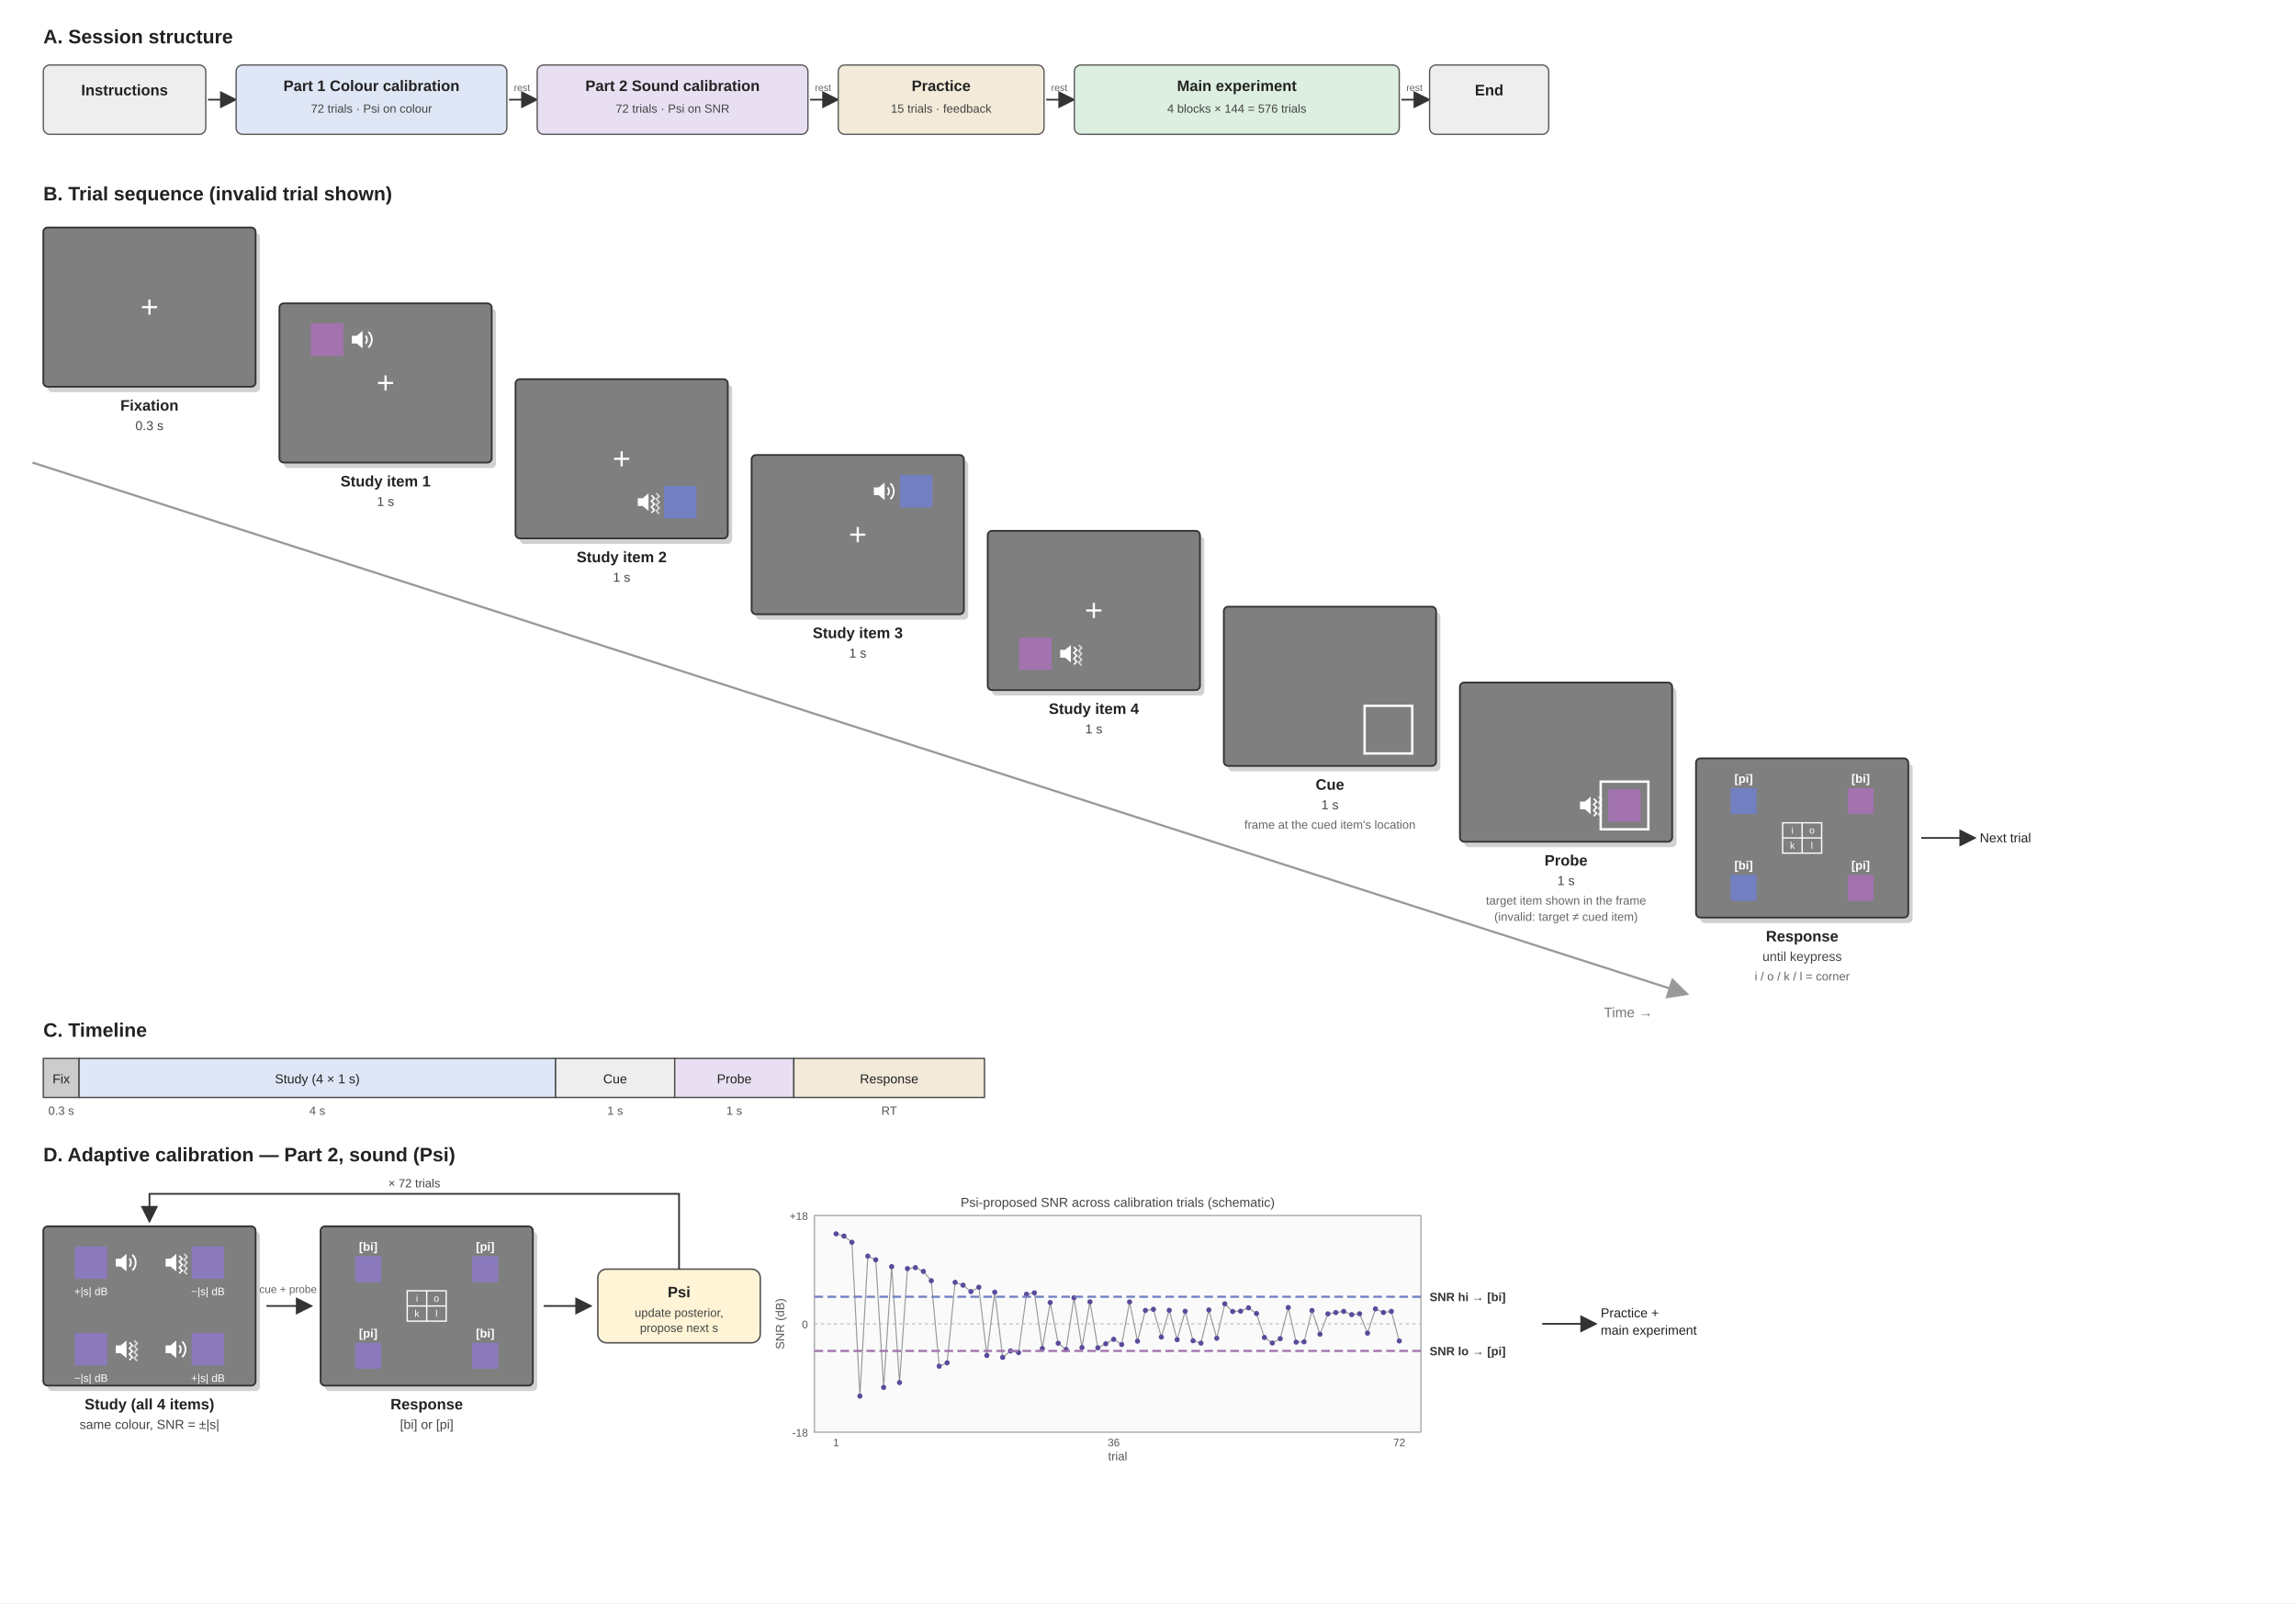
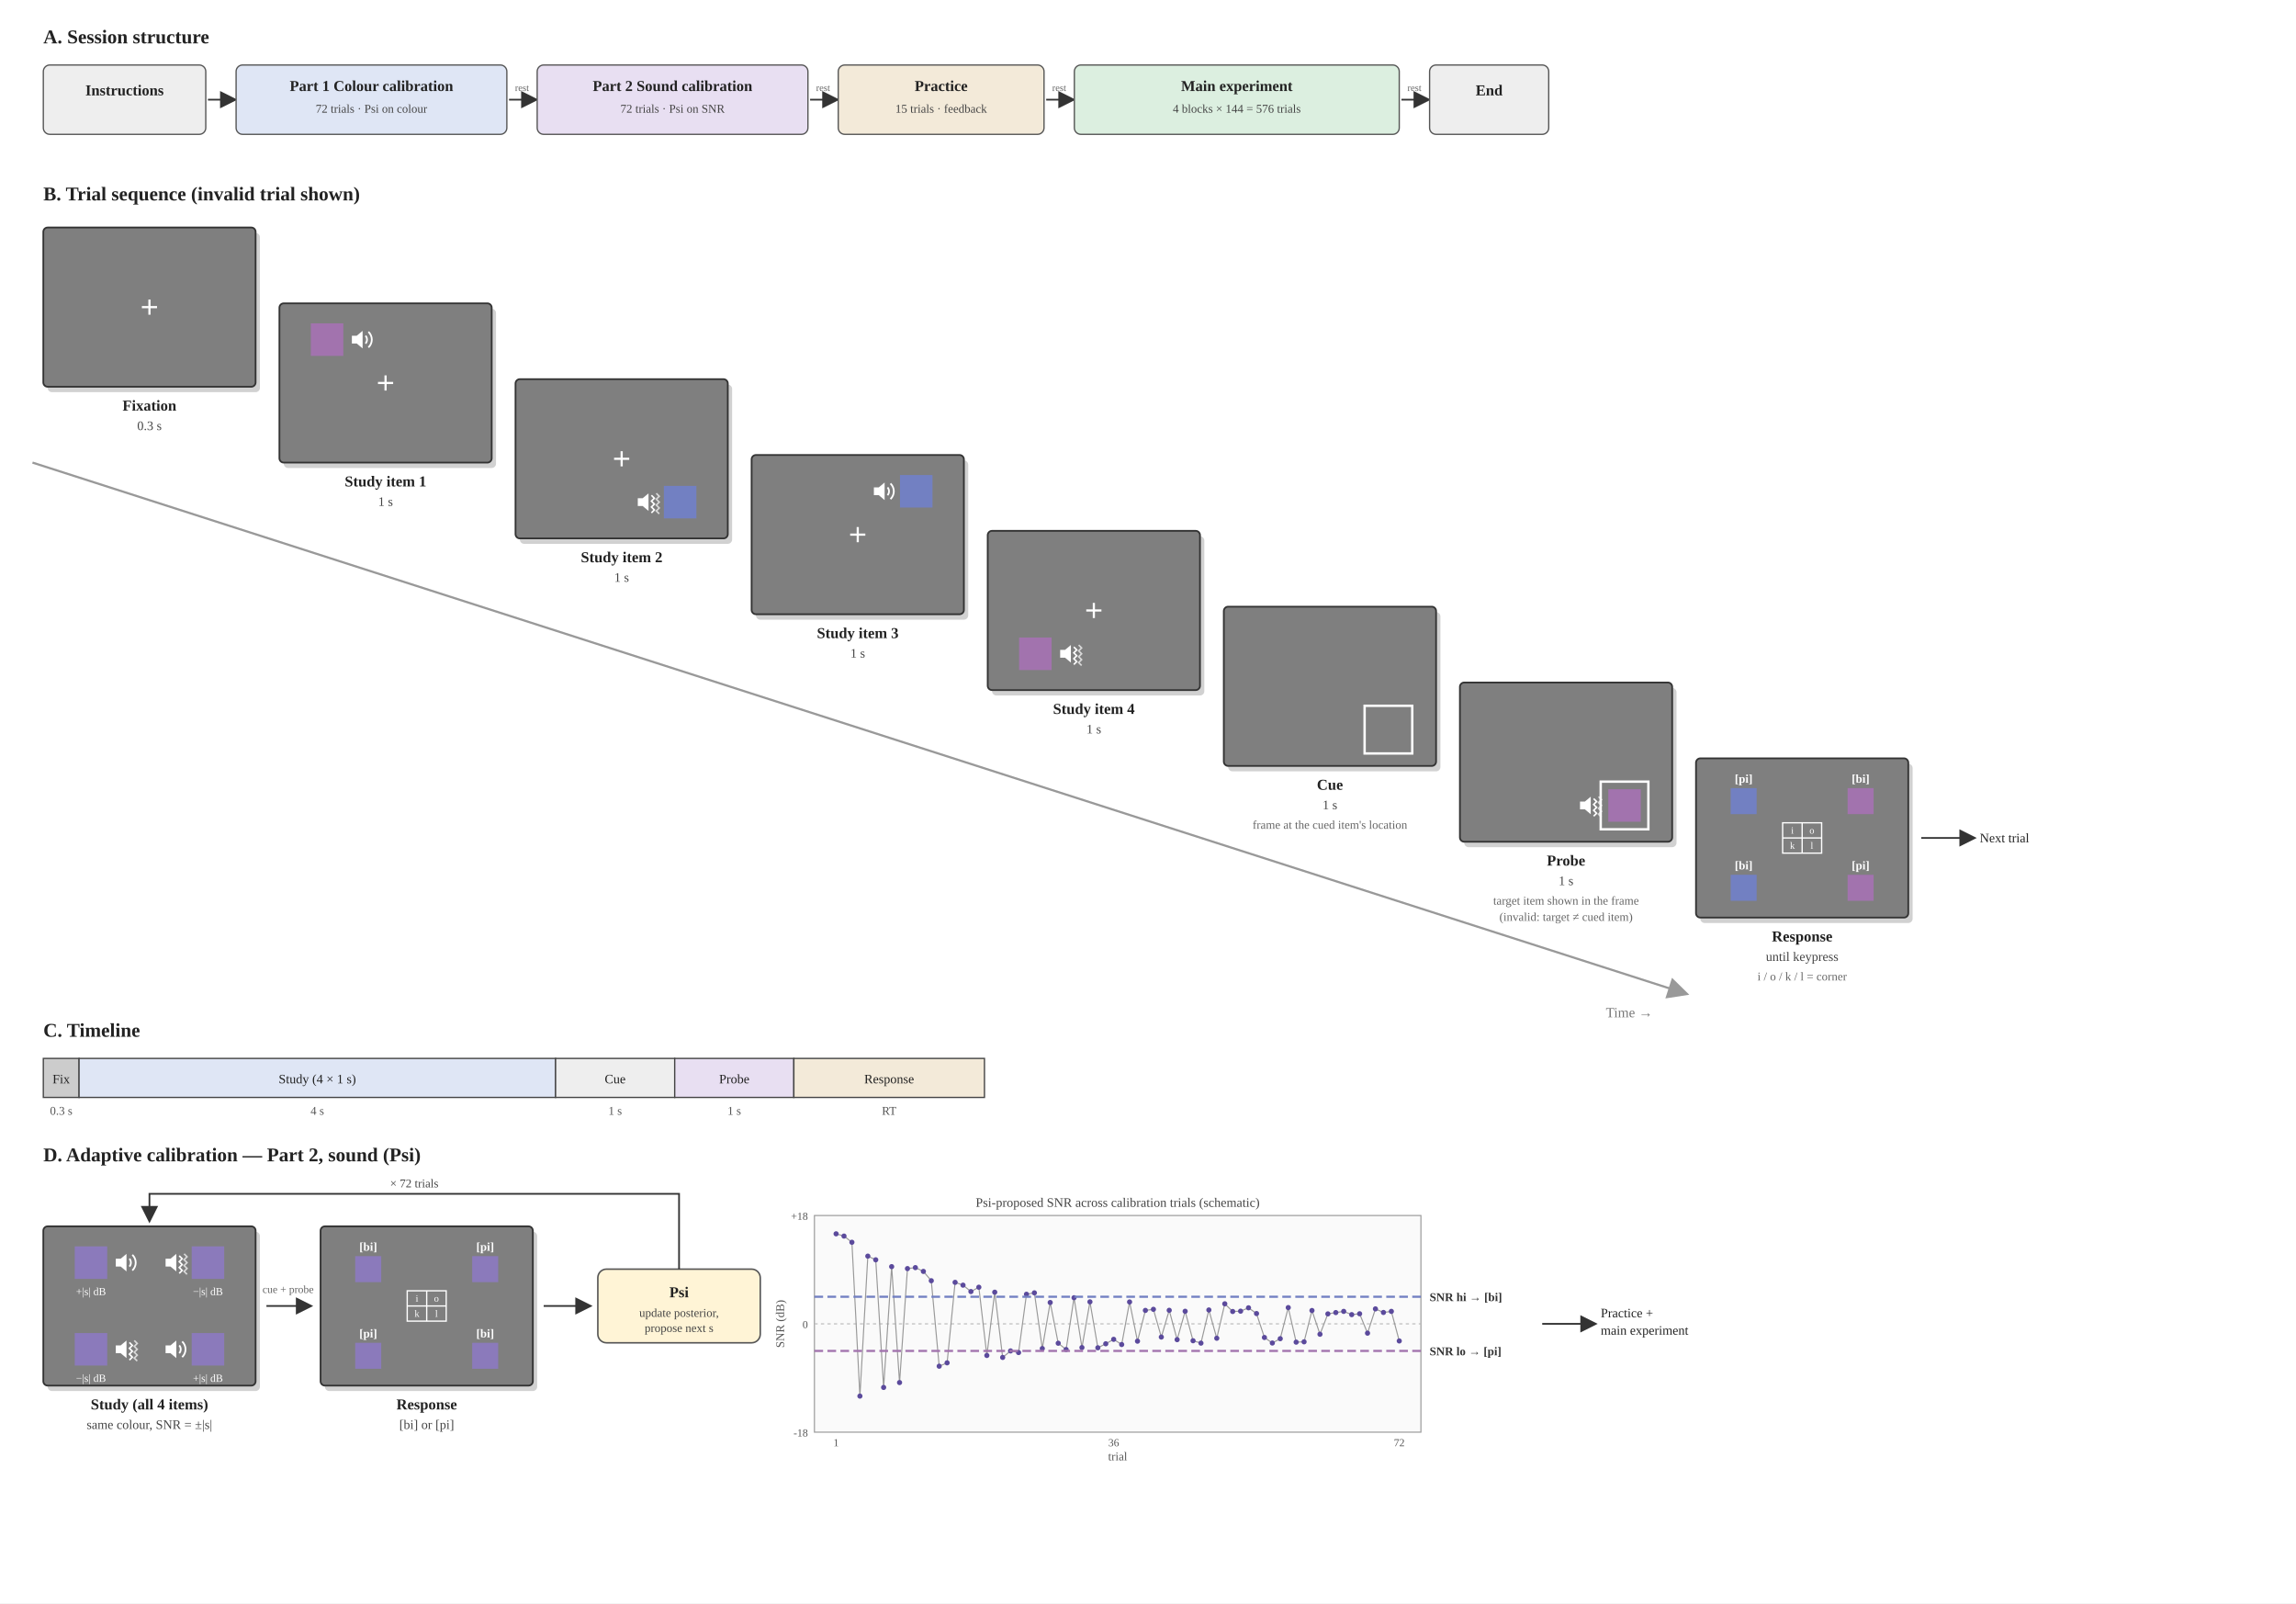
<svg xmlns="http://www.w3.org/2000/svg" width="2120" height="1480" viewBox="0 0 2120 1480">
  <rect width="2120" height="1480" fill="white" />
  <defs>
    <marker id="arr" markerWidth="10" markerHeight="10" refX="8" refY="5" orient="auto">
      <path d="M0,0 L10,5 L0,10 z" fill="#333" />
    </marker>
    <marker id="arrg" markerWidth="10" markerHeight="10" refX="8" refY="5" orient="auto">
      <path d="M0,0 L10,5 L0,10 z" fill="#999" />
    </marker>
  </defs>
-   <text x="40" y="40" font-size="18" text-anchor="start" font-weight="bold" fill="#222" font-family="Arial, Helvetica, sans-serif">A.  Session structure</text>
+   <text x="40" y="40" font-size="18" text-anchor="start" font-weight="bold" fill="#222" font-family="Times New Roman, Liberation Serif, Times, serif">A.  Session structure</text>
  <rect x="40" y="60" width="150" height="64" rx="6" fill="#eeeeee" stroke="#555" stroke-width="1.2" />
-   <text x="115.0" y="88" font-size="14" text-anchor="middle" font-weight="bold" fill="#222" font-family="Arial, Helvetica, sans-serif">Instructions</text>
+   <text x="115.0" y="88" font-size="14" text-anchor="middle" font-weight="bold" fill="#222" font-family="Times New Roman, Liberation Serif, Times, serif">Instructions</text>
  <line x1="192" y1="92.0" x2="216" y2="92.0" stroke="#333" stroke-width="1.6" marker-end="url(#arr)" />
  <rect x="218" y="60" width="250" height="64" rx="6" fill="#dfe6f5" stroke="#555" stroke-width="1.2" />
-   <text x="343.0" y="84" font-size="14" text-anchor="middle" font-weight="bold" fill="#222" font-family="Arial, Helvetica, sans-serif">Part 1  Colour calibration</text>
-   <text x="343.0" y="104" font-size="11" text-anchor="middle" font-weight="normal" fill="#444" font-family="Arial, Helvetica, sans-serif">72 trials · Psi on colour</text>
+   <text x="343.0" y="84" font-size="14" text-anchor="middle" font-weight="bold" fill="#222" font-family="Times New Roman, Liberation Serif, Times, serif">Part 1  Colour calibration</text>
+   <text x="343.0" y="104" font-size="11" text-anchor="middle" font-weight="normal" fill="#444" font-family="Times New Roman, Liberation Serif, Times, serif">72 trials · Psi on colour</text>
  <line x1="470" y1="92.0" x2="494" y2="92.0" stroke="#333" stroke-width="1.6" marker-end="url(#arr)" />
-   <text x="482" y="84.0" font-size="9" text-anchor="middle" font-weight="normal" fill="#666" font-family="Arial, Helvetica, sans-serif">rest</text>
+   <text x="482" y="84.0" font-size="9" text-anchor="middle" font-weight="normal" fill="#666" font-family="Times New Roman, Liberation Serif, Times, serif">rest</text>
  <rect x="496" y="60" width="250" height="64" rx="6" fill="#e8dff2" stroke="#555" stroke-width="1.2" />
-   <text x="621.0" y="84" font-size="14" text-anchor="middle" font-weight="bold" fill="#222" font-family="Arial, Helvetica, sans-serif">Part 2  Sound calibration</text>
-   <text x="621.0" y="104" font-size="11" text-anchor="middle" font-weight="normal" fill="#444" font-family="Arial, Helvetica, sans-serif">72 trials · Psi on SNR</text>
+   <text x="621.0" y="84" font-size="14" text-anchor="middle" font-weight="bold" fill="#222" font-family="Times New Roman, Liberation Serif, Times, serif">Part 2  Sound calibration</text>
+   <text x="621.0" y="104" font-size="11" text-anchor="middle" font-weight="normal" fill="#444" font-family="Times New Roman, Liberation Serif, Times, serif">72 trials · Psi on SNR</text>
  <line x1="748" y1="92.0" x2="772" y2="92.0" stroke="#333" stroke-width="1.6" marker-end="url(#arr)" />
-   <text x="760" y="84.0" font-size="9" text-anchor="middle" font-weight="normal" fill="#666" font-family="Arial, Helvetica, sans-serif">rest</text>
+   <text x="760" y="84.0" font-size="9" text-anchor="middle" font-weight="normal" fill="#666" font-family="Times New Roman, Liberation Serif, Times, serif">rest</text>
  <rect x="774" y="60" width="190" height="64" rx="6" fill="#f3ead9" stroke="#555" stroke-width="1.2" />
-   <text x="869.0" y="84" font-size="14" text-anchor="middle" font-weight="bold" fill="#222" font-family="Arial, Helvetica, sans-serif">Practice</text>
-   <text x="869.0" y="104" font-size="11" text-anchor="middle" font-weight="normal" fill="#444" font-family="Arial, Helvetica, sans-serif">15 trials · feedback</text>
+   <text x="869.0" y="84" font-size="14" text-anchor="middle" font-weight="bold" fill="#222" font-family="Times New Roman, Liberation Serif, Times, serif">Practice</text>
+   <text x="869.0" y="104" font-size="11" text-anchor="middle" font-weight="normal" fill="#444" font-family="Times New Roman, Liberation Serif, Times, serif">15 trials · feedback</text>
  <line x1="966" y1="92.0" x2="990" y2="92.0" stroke="#333" stroke-width="1.6" marker-end="url(#arr)" />
-   <text x="978" y="84.0" font-size="9" text-anchor="middle" font-weight="normal" fill="#666" font-family="Arial, Helvetica, sans-serif">rest</text>
+   <text x="978" y="84.0" font-size="9" text-anchor="middle" font-weight="normal" fill="#666" font-family="Times New Roman, Liberation Serif, Times, serif">rest</text>
  <rect x="992" y="60" width="300" height="64" rx="6" fill="#dcefe0" stroke="#555" stroke-width="1.2" />
-   <text x="1142.0" y="84" font-size="14" text-anchor="middle" font-weight="bold" fill="#222" font-family="Arial, Helvetica, sans-serif">Main experiment</text>
-   <text x="1142.0" y="104" font-size="11" text-anchor="middle" font-weight="normal" fill="#444" font-family="Arial, Helvetica, sans-serif">4 blocks × 144 = 576 trials</text>
+   <text x="1142.0" y="84" font-size="14" text-anchor="middle" font-weight="bold" fill="#222" font-family="Times New Roman, Liberation Serif, Times, serif">Main experiment</text>
+   <text x="1142.0" y="104" font-size="11" text-anchor="middle" font-weight="normal" fill="#444" font-family="Times New Roman, Liberation Serif, Times, serif">4 blocks × 144 = 576 trials</text>
  <line x1="1294" y1="92.0" x2="1318" y2="92.0" stroke="#333" stroke-width="1.6" marker-end="url(#arr)" />
-   <text x="1306" y="84.0" font-size="9" text-anchor="middle" font-weight="normal" fill="#666" font-family="Arial, Helvetica, sans-serif">rest</text>
+   <text x="1306" y="84.0" font-size="9" text-anchor="middle" font-weight="normal" fill="#666" font-family="Times New Roman, Liberation Serif, Times, serif">rest</text>
  <rect x="1320" y="60" width="110" height="64" rx="6" fill="#eeeeee" stroke="#555" stroke-width="1.2" />
-   <text x="1375.0" y="88" font-size="14" text-anchor="middle" font-weight="bold" fill="#222" font-family="Arial, Helvetica, sans-serif">End</text>
-   <text x="40" y="185" font-size="18" text-anchor="start" font-weight="bold" fill="#222" font-family="Arial, Helvetica, sans-serif">B.  Trial sequence (invalid trial shown)</text>
+   <text x="1375.0" y="88" font-size="14" text-anchor="middle" font-weight="bold" fill="#222" font-family="Times New Roman, Liberation Serif, Times, serif">End</text>
+   <text x="40" y="185" font-size="18" text-anchor="start" font-weight="bold" fill="#222" font-family="Times New Roman, Liberation Serif, Times, serif">B.  Trial sequence (invalid trial shown)</text>
  <rect x="44" y="215" width="196" height="147" rx="4" fill="#000" opacity="0.18" />
  <rect x="40" y="210" width="196" height="147" rx="4" fill="#7f7f7f" stroke="#333" stroke-width="1.6" />
  <path d="M131.0,283.5 h14 M138.0,276.5 v14" stroke="white" stroke-width="2" />
-   <text x="138.0" y="379" font-size="14" text-anchor="middle" font-weight="bold" fill="#222" font-family="Arial, Helvetica, sans-serif">Fixation</text>
-   <text x="138.0" y="397" font-size="12" text-anchor="middle" font-weight="normal" fill="#444" font-family="Arial, Helvetica, sans-serif">0.3 s</text>
+   <text x="138.0" y="379" font-size="14" text-anchor="middle" font-weight="bold" fill="#222" font-family="Times New Roman, Liberation Serif, Times, serif">Fixation</text>
+   <text x="138.0" y="397" font-size="12" text-anchor="middle" font-weight="normal" fill="#444" font-family="Times New Roman, Liberation Serif, Times, serif">0.3 s</text>
  <rect x="262" y="285" width="196" height="147" rx="4" fill="#000" opacity="0.18" />
  <rect x="258" y="280" width="196" height="147" rx="4" fill="#7f7f7f" stroke="#333" stroke-width="1.6" />
  <path d="M349.0,353.5 h14 M356.0,346.5 v14" stroke="white" stroke-width="2" />
  <rect x="287.0" y="298.5" width="30" height="30" fill="#A273AE" />
  <g transform="translate(333.0,313.5) scale(0.9)">
    <path d="M-9,-4 h5 l6,-5 v18 l-6,-5 h-5 z" fill="white" />
    <path d="M5,-4 a6,6 0 0 1 0,8" stroke="white" stroke-width="1.8" fill="none" />
    <path d="M8,-8 a11,11 0 0 1 0,16" stroke="white" stroke-width="1.8" fill="none" />
  </g>
-   <text x="356.0" y="449" font-size="14" text-anchor="middle" font-weight="bold" fill="#222" font-family="Arial, Helvetica, sans-serif">Study item 1</text>
-   <text x="356.0" y="467" font-size="12" text-anchor="middle" font-weight="normal" fill="#444" font-family="Arial, Helvetica, sans-serif">1 s</text>
+   <text x="356.0" y="449" font-size="14" text-anchor="middle" font-weight="bold" fill="#222" font-family="Times New Roman, Liberation Serif, Times, serif">Study item 1</text>
+   <text x="356.0" y="467" font-size="12" text-anchor="middle" font-weight="normal" fill="#444" font-family="Times New Roman, Liberation Serif, Times, serif">1 s</text>
  <rect x="480" y="355" width="196" height="147" rx="4" fill="#000" opacity="0.18" />
  <rect x="476" y="350" width="196" height="147" rx="4" fill="#7f7f7f" stroke="#333" stroke-width="1.6" />
  <path d="M567.0,423.5 h14 M574.0,416.5 v14" stroke="white" stroke-width="2" />
  <rect x="613.0" y="448.5" width="30" height="30" fill="#7280C2" />
  <g transform="translate(597.0,463.5) scale(0.9)">
    <path d="M-9,-4 h5 l6,-5 v18 l-6,-5 h-5 z" fill="white" />
    <path d="M5,-7 l3,3 l-3,3 l3,3 l-3,3 l3,3 l-3,3" stroke="white" stroke-width="1.6" fill="none" />
    <path d="M10,-9 l3,3 l-3,3 l3,3 l-3,3 l3,3 l-3,3 l3,3" stroke="white" stroke-width="1.6" fill="none" opacity="0.7" />
  </g>
-   <text x="574.0" y="519" font-size="14" text-anchor="middle" font-weight="bold" fill="#222" font-family="Arial, Helvetica, sans-serif">Study item 2</text>
-   <text x="574.0" y="537" font-size="12" text-anchor="middle" font-weight="normal" fill="#444" font-family="Arial, Helvetica, sans-serif">1 s</text>
+   <text x="574.0" y="519" font-size="14" text-anchor="middle" font-weight="bold" fill="#222" font-family="Times New Roman, Liberation Serif, Times, serif">Study item 2</text>
+   <text x="574.0" y="537" font-size="12" text-anchor="middle" font-weight="normal" fill="#444" font-family="Times New Roman, Liberation Serif, Times, serif">1 s</text>
  <rect x="698" y="425" width="196" height="147" rx="4" fill="#000" opacity="0.18" />
  <rect x="694" y="420" width="196" height="147" rx="4" fill="#7f7f7f" stroke="#333" stroke-width="1.6" />
  <path d="M785.0,493.5 h14 M792.0,486.5 v14" stroke="white" stroke-width="2" />
  <rect x="831.0" y="438.5" width="30" height="30" fill="#7280C2" />
  <g transform="translate(815.0,453.5) scale(0.9)">
    <path d="M-9,-4 h5 l6,-5 v18 l-6,-5 h-5 z" fill="white" />
    <path d="M5,-4 a6,6 0 0 1 0,8" stroke="white" stroke-width="1.8" fill="none" />
    <path d="M8,-8 a11,11 0 0 1 0,16" stroke="white" stroke-width="1.8" fill="none" />
  </g>
-   <text x="792.0" y="589" font-size="14" text-anchor="middle" font-weight="bold" fill="#222" font-family="Arial, Helvetica, sans-serif">Study item 3</text>
-   <text x="792.0" y="607" font-size="12" text-anchor="middle" font-weight="normal" fill="#444" font-family="Arial, Helvetica, sans-serif">1 s</text>
+   <text x="792.0" y="589" font-size="14" text-anchor="middle" font-weight="bold" fill="#222" font-family="Times New Roman, Liberation Serif, Times, serif">Study item 3</text>
+   <text x="792.0" y="607" font-size="12" text-anchor="middle" font-weight="normal" fill="#444" font-family="Times New Roman, Liberation Serif, Times, serif">1 s</text>
  <rect x="916" y="495" width="196" height="147" rx="4" fill="#000" opacity="0.18" />
  <rect x="912" y="490" width="196" height="147" rx="4" fill="#7f7f7f" stroke="#333" stroke-width="1.6" />
  <path d="M1003.0,563.5 h14 M1010.0,556.5 v14" stroke="white" stroke-width="2" />
  <rect x="941.0" y="588.5" width="30" height="30" fill="#A273AE" />
  <g transform="translate(987.0,603.5) scale(0.9)">
    <path d="M-9,-4 h5 l6,-5 v18 l-6,-5 h-5 z" fill="white" />
    <path d="M5,-7 l3,3 l-3,3 l3,3 l-3,3 l3,3 l-3,3" stroke="white" stroke-width="1.6" fill="none" />
    <path d="M10,-9 l3,3 l-3,3 l3,3 l-3,3 l3,3 l-3,3 l3,3" stroke="white" stroke-width="1.6" fill="none" opacity="0.7" />
  </g>
-   <text x="1010.0" y="659" font-size="14" text-anchor="middle" font-weight="bold" fill="#222" font-family="Arial, Helvetica, sans-serif">Study item 4</text>
-   <text x="1010.0" y="677" font-size="12" text-anchor="middle" font-weight="normal" fill="#444" font-family="Arial, Helvetica, sans-serif">1 s</text>
+   <text x="1010.0" y="659" font-size="14" text-anchor="middle" font-weight="bold" fill="#222" font-family="Times New Roman, Liberation Serif, Times, serif">Study item 4</text>
+   <text x="1010.0" y="677" font-size="12" text-anchor="middle" font-weight="normal" fill="#444" font-family="Times New Roman, Liberation Serif, Times, serif">1 s</text>
  <rect x="1134" y="565" width="196" height="147" rx="4" fill="#000" opacity="0.18" />
  <rect x="1130" y="560" width="196" height="147" rx="4" fill="#7f7f7f" stroke="#333" stroke-width="1.6" />
  <rect x="1260.0" y="651.5" width="44" height="44" fill="none" stroke="white" stroke-width="2.2" />
-   <text x="1228.0" y="729" font-size="14" text-anchor="middle" font-weight="bold" fill="#222" font-family="Arial, Helvetica, sans-serif">Cue</text>
-   <text x="1228.0" y="747" font-size="12" text-anchor="middle" font-weight="normal" fill="#444" font-family="Arial, Helvetica, sans-serif">1 s</text>
-   <text x="1228.0" y="765" font-size="11" text-anchor="middle" font-weight="normal" fill="#666" font-family="Arial, Helvetica, sans-serif">frame at the cued item's location</text>
+   <text x="1228.0" y="729" font-size="14" text-anchor="middle" font-weight="bold" fill="#222" font-family="Times New Roman, Liberation Serif, Times, serif">Cue</text>
+   <text x="1228.0" y="747" font-size="12" text-anchor="middle" font-weight="normal" fill="#444" font-family="Times New Roman, Liberation Serif, Times, serif">1 s</text>
+   <text x="1228.0" y="765" font-size="11" text-anchor="middle" font-weight="normal" fill="#666" font-family="Times New Roman, Liberation Serif, Times, serif">frame at the cued item's location</text>
  <rect x="1352" y="635" width="196" height="147" rx="4" fill="#000" opacity="0.18" />
  <rect x="1348" y="630" width="196" height="147" rx="4" fill="#7f7f7f" stroke="#333" stroke-width="1.6" />
  <rect x="1478.0" y="721.5" width="44" height="44" fill="none" stroke="white" stroke-width="2.2" />
  <rect x="1485.0" y="728.5" width="30" height="30" fill="#A273AE" />
  <g transform="translate(1467.0,743.5) scale(0.9)">
    <path d="M-9,-4 h5 l6,-5 v18 l-6,-5 h-5 z" fill="white" />
    <path d="M5,-7 l3,3 l-3,3 l3,3 l-3,3 l3,3 l-3,3" stroke="white" stroke-width="1.6" fill="none" />
    <path d="M10,-9 l3,3 l-3,3 l3,3 l-3,3 l3,3 l-3,3 l3,3" stroke="white" stroke-width="1.6" fill="none" opacity="0.7" />
  </g>
-   <text x="1446.0" y="799" font-size="14" text-anchor="middle" font-weight="bold" fill="#222" font-family="Arial, Helvetica, sans-serif">Probe</text>
-   <text x="1446.0" y="817" font-size="12" text-anchor="middle" font-weight="normal" fill="#444" font-family="Arial, Helvetica, sans-serif">1 s</text>
-   <text x="1446.0" y="835" font-size="11" text-anchor="middle" font-weight="normal" fill="#666" font-family="Arial, Helvetica, sans-serif">target item shown in the frame</text>
-   <text x="1446.0" y="850" font-size="11" text-anchor="middle" font-weight="normal" fill="#666" font-family="Arial, Helvetica, sans-serif">(invalid: target ≠ cued item)</text>
+   <text x="1446.0" y="799" font-size="14" text-anchor="middle" font-weight="bold" fill="#222" font-family="Times New Roman, Liberation Serif, Times, serif">Probe</text>
+   <text x="1446.0" y="817" font-size="12" text-anchor="middle" font-weight="normal" fill="#444" font-family="Times New Roman, Liberation Serif, Times, serif">1 s</text>
+   <text x="1446.0" y="835" font-size="11" text-anchor="middle" font-weight="normal" fill="#666" font-family="Times New Roman, Liberation Serif, Times, serif">target item shown in the frame</text>
+   <text x="1446.0" y="850" font-size="11" text-anchor="middle" font-weight="normal" fill="#666" font-family="Times New Roman, Liberation Serif, Times, serif">(invalid: target ≠ cued item)</text>
  <rect x="1570" y="705" width="196" height="147" rx="4" fill="#000" opacity="0.18" />
  <rect x="1566" y="700" width="196" height="147" rx="4" fill="#7f7f7f" stroke="#333" stroke-width="1.6" />
  <rect x="1598.0" y="727.5" width="24" height="24" fill="#7280C2" />
-   <text x="1610.0" y="722.5" font-size="11" text-anchor="middle" font-weight="bold" fill="white" font-family="Arial, Helvetica, sans-serif">[pi]</text>
+   <text x="1610.0" y="722.5" font-size="11" text-anchor="middle" font-weight="bold" fill="white" font-family="Times New Roman, Liberation Serif, Times, serif">[pi]</text>
  <rect x="1706.0" y="727.5" width="24" height="24" fill="#A273AE" />
-   <text x="1718.0" y="722.5" font-size="11" text-anchor="middle" font-weight="bold" fill="white" font-family="Arial, Helvetica, sans-serif">[bi]</text>
+   <text x="1718.0" y="722.5" font-size="11" text-anchor="middle" font-weight="bold" fill="white" font-family="Times New Roman, Liberation Serif, Times, serif">[bi]</text>
  <rect x="1598.0" y="807.5" width="24" height="24" fill="#7280C2" />
-   <text x="1610.0" y="802.5" font-size="11" text-anchor="middle" font-weight="bold" fill="white" font-family="Arial, Helvetica, sans-serif">[bi]</text>
+   <text x="1610.0" y="802.5" font-size="11" text-anchor="middle" font-weight="bold" fill="white" font-family="Times New Roman, Liberation Serif, Times, serif">[bi]</text>
  <rect x="1706.0" y="807.5" width="24" height="24" fill="#A273AE" />
-   <text x="1718.0" y="802.5" font-size="11" text-anchor="middle" font-weight="bold" fill="white" font-family="Arial, Helvetica, sans-serif">[pi]</text>
+   <text x="1718.0" y="802.5" font-size="11" text-anchor="middle" font-weight="bold" fill="white" font-family="Times New Roman, Liberation Serif, Times, serif">[pi]</text>
  <rect x="1646.0" y="759.5" width="36" height="28" fill="none" stroke="white" stroke-width="1.2" />
  <path d="M1664.0,759.5 v28 M1646.0,773.5 h36" stroke="white" stroke-width="1.2" />
-   <text x="1655.0" y="769.5" font-size="9" text-anchor="middle" font-weight="normal" fill="white" font-family="Arial, Helvetica, sans-serif">i</text>
-   <text x="1673.0" y="769.5" font-size="9" text-anchor="middle" font-weight="normal" fill="white" font-family="Arial, Helvetica, sans-serif">o</text>
-   <text x="1655.0" y="783.5" font-size="9" text-anchor="middle" font-weight="normal" fill="white" font-family="Arial, Helvetica, sans-serif">k</text>
-   <text x="1673.0" y="783.5" font-size="9" text-anchor="middle" font-weight="normal" fill="white" font-family="Arial, Helvetica, sans-serif">l</text>
-   <text x="1664.0" y="869" font-size="14" text-anchor="middle" font-weight="bold" fill="#222" font-family="Arial, Helvetica, sans-serif">Response</text>
-   <text x="1664.0" y="887" font-size="12" text-anchor="middle" font-weight="normal" fill="#444" font-family="Arial, Helvetica, sans-serif">until keypress</text>
-   <text x="1664.0" y="905" font-size="11" text-anchor="middle" font-weight="normal" fill="#666" font-family="Arial, Helvetica, sans-serif">i / o / k / l = corner</text>
+   <text x="1655.0" y="769.5" font-size="9" text-anchor="middle" font-weight="normal" fill="white" font-family="Times New Roman, Liberation Serif, Times, serif">i</text>
+   <text x="1673.0" y="769.5" font-size="9" text-anchor="middle" font-weight="normal" fill="white" font-family="Times New Roman, Liberation Serif, Times, serif">o</text>
+   <text x="1655.0" y="783.5" font-size="9" text-anchor="middle" font-weight="normal" fill="white" font-family="Times New Roman, Liberation Serif, Times, serif">k</text>
+   <text x="1673.0" y="783.5" font-size="9" text-anchor="middle" font-weight="normal" fill="white" font-family="Times New Roman, Liberation Serif, Times, serif">l</text>
+   <text x="1664.0" y="869" font-size="14" text-anchor="middle" font-weight="bold" fill="#222" font-family="Times New Roman, Liberation Serif, Times, serif">Response</text>
+   <text x="1664.0" y="887" font-size="12" text-anchor="middle" font-weight="normal" fill="#444" font-family="Times New Roman, Liberation Serif, Times, serif">until keypress</text>
+   <text x="1664.0" y="905" font-size="11" text-anchor="middle" font-weight="normal" fill="#666" font-family="Times New Roman, Liberation Serif, Times, serif">i / o / k / l = corner</text>
  <line x1="1774" y1="773.5" x2="1822" y2="773.5" stroke="#333" stroke-width="1.6" marker-end="url(#arr)" />
-   <text x="1828" y="777.5" font-size="12" text-anchor="start" font-weight="normal" fill="#222" font-family="Arial, Helvetica, sans-serif">Next trial</text>
+   <text x="1828" y="777.5" font-size="12" text-anchor="start" font-weight="normal" fill="#222" font-family="Times New Roman, Liberation Serif, Times, serif">Next trial</text>
  <line x1="30" y1="427" x2="1556" y2="917" stroke="#999" stroke-width="2" marker-end="url(#arrg)" />
-   <text x="1526" y="939" font-size="13" text-anchor="end" font-weight="normal" fill="#777" font-family="Arial, Helvetica, sans-serif">Time →</text>
-   <text x="40" y="957" font-size="18" text-anchor="start" font-weight="bold" fill="#222" font-family="Arial, Helvetica, sans-serif">C.  Timeline</text>
+   <text x="1526" y="939" font-size="13" text-anchor="end" font-weight="normal" fill="#777" font-family="Times New Roman, Liberation Serif, Times, serif">Time →</text>
+   <text x="40" y="957" font-size="18" text-anchor="start" font-weight="bold" fill="#222" font-family="Times New Roman, Liberation Serif, Times, serif">C.  Timeline</text>
  <rect x="40" y="977" width="33.0" height="36" fill="#cccccc" stroke="#444" stroke-width="1.2" />
-   <text x="56.5" y="1000" font-size="12" text-anchor="middle" font-weight="normal" fill="#222" font-family="Arial, Helvetica, sans-serif">Fix</text>
-   <text x="56.5" y="1029" font-size="11" text-anchor="middle" font-weight="normal" fill="#555" font-family="Arial, Helvetica, sans-serif">0.3 s</text>
+   <text x="56.5" y="1000" font-size="12" text-anchor="middle" font-weight="normal" fill="#222" font-family="Times New Roman, Liberation Serif, Times, serif">Fix</text>
+   <text x="56.5" y="1029" font-size="11" text-anchor="middle" font-weight="normal" fill="#555" font-family="Times New Roman, Liberation Serif, Times, serif">0.3 s</text>
  <rect x="73.0" y="977" width="440.0" height="36" fill="#dfe6f5" stroke="#444" stroke-width="1.2" />
-   <text x="293.0" y="1000" font-size="12" text-anchor="middle" font-weight="normal" fill="#222" font-family="Arial, Helvetica, sans-serif">Study (4 × 1 s)</text>
-   <text x="293.0" y="1029" font-size="11" text-anchor="middle" font-weight="normal" fill="#555" font-family="Arial, Helvetica, sans-serif">4 s</text>
+   <text x="293.0" y="1000" font-size="12" text-anchor="middle" font-weight="normal" fill="#222" font-family="Times New Roman, Liberation Serif, Times, serif">Study (4 × 1 s)</text>
+   <text x="293.0" y="1029" font-size="11" text-anchor="middle" font-weight="normal" fill="#555" font-family="Times New Roman, Liberation Serif, Times, serif">4 s</text>
  <rect x="513.0" y="977" width="110.0" height="36" fill="#eeeeee" stroke="#444" stroke-width="1.2" />
-   <text x="568.0" y="1000" font-size="12" text-anchor="middle" font-weight="normal" fill="#222" font-family="Arial, Helvetica, sans-serif">Cue</text>
-   <text x="568.0" y="1029" font-size="11" text-anchor="middle" font-weight="normal" fill="#555" font-family="Arial, Helvetica, sans-serif">1 s</text>
+   <text x="568.0" y="1000" font-size="12" text-anchor="middle" font-weight="normal" fill="#222" font-family="Times New Roman, Liberation Serif, Times, serif">Cue</text>
+   <text x="568.0" y="1029" font-size="11" text-anchor="middle" font-weight="normal" fill="#555" font-family="Times New Roman, Liberation Serif, Times, serif">1 s</text>
  <rect x="623.0" y="977" width="110.0" height="36" fill="#e8dff2" stroke="#444" stroke-width="1.2" />
-   <text x="678.0" y="1000" font-size="12" text-anchor="middle" font-weight="normal" fill="#222" font-family="Arial, Helvetica, sans-serif">Probe</text>
-   <text x="678.0" y="1029" font-size="11" text-anchor="middle" font-weight="normal" fill="#555" font-family="Arial, Helvetica, sans-serif">1 s</text>
+   <text x="678.0" y="1000" font-size="12" text-anchor="middle" font-weight="normal" fill="#222" font-family="Times New Roman, Liberation Serif, Times, serif">Probe</text>
+   <text x="678.0" y="1029" font-size="11" text-anchor="middle" font-weight="normal" fill="#555" font-family="Times New Roman, Liberation Serif, Times, serif">1 s</text>
  <rect x="733.0" y="977" width="176.0" height="36" fill="#f3ead9" stroke="#444" stroke-width="1.2" />
-   <text x="821.0" y="1000" font-size="12" text-anchor="middle" font-weight="normal" fill="#222" font-family="Arial, Helvetica, sans-serif">Response</text>
-   <text x="821.0" y="1029" font-size="11" text-anchor="middle" font-weight="normal" fill="#555" font-family="Arial, Helvetica, sans-serif">RT</text>
-   <text x="40" y="1072" font-size="18" text-anchor="start" font-weight="bold" fill="#222" font-family="Arial, Helvetica, sans-serif">D.  Adaptive calibration — Part 2, sound (Psi)</text>
+   <text x="821.0" y="1000" font-size="12" text-anchor="middle" font-weight="normal" fill="#222" font-family="Times New Roman, Liberation Serif, Times, serif">Response</text>
+   <text x="821.0" y="1029" font-size="11" text-anchor="middle" font-weight="normal" fill="#555" font-family="Times New Roman, Liberation Serif, Times, serif">RT</text>
+   <text x="40" y="1072" font-size="18" text-anchor="start" font-weight="bold" fill="#222" font-family="Times New Roman, Liberation Serif, Times, serif">D.  Adaptive calibration — Part 2, sound (Psi)</text>
  <rect x="44" y="1137" width="196" height="147" rx="4" fill="#000" opacity="0.18" />
  <rect x="40" y="1132" width="196" height="147" rx="4" fill="#7f7f7f" stroke="#333" stroke-width="1.6" />
  <rect x="69.0" y="1150.5" width="30" height="30" fill="#8B7ABB" />
  <g transform="translate(115.0,1165.5) scale(0.9)">
    <path d="M-9,-4 h5 l6,-5 v18 l-6,-5 h-5 z" fill="white" />
    <path d="M5,-4 a6,6 0 0 1 0,8" stroke="white" stroke-width="1.8" fill="none" />
    <path d="M8,-8 a11,11 0 0 1 0,16" stroke="white" stroke-width="1.8" fill="none" />
  </g>
  <rect x="177.0" y="1150.5" width="30" height="30" fill="#8B7ABB" />
  <g transform="translate(161.0,1165.5) scale(0.9)">
    <path d="M-9,-4 h5 l6,-5 v18 l-6,-5 h-5 z" fill="white" />
    <path d="M5,-7 l3,3 l-3,3 l3,3 l-3,3 l3,3 l-3,3" stroke="white" stroke-width="1.6" fill="none" />
    <path d="M10,-9 l3,3 l-3,3 l3,3 l-3,3 l3,3 l-3,3 l3,3" stroke="white" stroke-width="1.6" fill="none" opacity="0.7" />
  </g>
  <rect x="69.0" y="1230.5" width="30" height="30" fill="#8B7ABB" />
  <g transform="translate(115.0,1245.5) scale(0.9)">
    <path d="M-9,-4 h5 l6,-5 v18 l-6,-5 h-5 z" fill="white" />
    <path d="M5,-7 l3,3 l-3,3 l3,3 l-3,3 l3,3 l-3,3" stroke="white" stroke-width="1.6" fill="none" />
    <path d="M10,-9 l3,3 l-3,3 l3,3 l-3,3 l3,3 l-3,3 l3,3" stroke="white" stroke-width="1.6" fill="none" opacity="0.7" />
  </g>
  <rect x="177.0" y="1230.5" width="30" height="30" fill="#8B7ABB" />
  <g transform="translate(161.0,1245.5) scale(0.9)">
    <path d="M-9,-4 h5 l6,-5 v18 l-6,-5 h-5 z" fill="white" />
    <path d="M5,-4 a6,6 0 0 1 0,8" stroke="white" stroke-width="1.8" fill="none" />
    <path d="M8,-8 a11,11 0 0 1 0,16" stroke="white" stroke-width="1.8" fill="none" />
  </g>
-   <text x="84.0" y="1195.5" font-size="10" text-anchor="middle" font-weight="normal" fill="white" font-family="Arial, Helvetica, sans-serif">+|s| dB</text>
-   <text x="192.0" y="1195.5" font-size="10" text-anchor="middle" font-weight="normal" fill="white" font-family="Arial, Helvetica, sans-serif">−|s| dB</text>
-   <text x="84.0" y="1275.5" font-size="10" text-anchor="middle" font-weight="normal" fill="white" font-family="Arial, Helvetica, sans-serif">−|s| dB</text>
-   <text x="192.0" y="1275.5" font-size="10" text-anchor="middle" font-weight="normal" fill="white" font-family="Arial, Helvetica, sans-serif">+|s| dB</text>
-   <text x="138.0" y="1301" font-size="14" text-anchor="middle" font-weight="bold" fill="#222" font-family="Arial, Helvetica, sans-serif">Study (all 4 items)</text>
-   <text x="138.0" y="1319" font-size="12" text-anchor="middle" font-weight="normal" fill="#444" font-family="Arial, Helvetica, sans-serif">same colour, SNR = ±|s|</text>
+   <text x="84.0" y="1195.5" font-size="10" text-anchor="middle" font-weight="normal" fill="white" font-family="Times New Roman, Liberation Serif, Times, serif">+|s| dB</text>
+   <text x="192.0" y="1195.5" font-size="10" text-anchor="middle" font-weight="normal" fill="white" font-family="Times New Roman, Liberation Serif, Times, serif">−|s| dB</text>
+   <text x="84.0" y="1275.5" font-size="10" text-anchor="middle" font-weight="normal" fill="white" font-family="Times New Roman, Liberation Serif, Times, serif">−|s| dB</text>
+   <text x="192.0" y="1275.5" font-size="10" text-anchor="middle" font-weight="normal" fill="white" font-family="Times New Roman, Liberation Serif, Times, serif">+|s| dB</text>
+   <text x="138.0" y="1301" font-size="14" text-anchor="middle" font-weight="bold" fill="#222" font-family="Times New Roman, Liberation Serif, Times, serif">Study (all 4 items)</text>
+   <text x="138.0" y="1319" font-size="12" text-anchor="middle" font-weight="normal" fill="#444" font-family="Times New Roman, Liberation Serif, Times, serif">same colour, SNR = ±|s|</text>
  <line x1="246" y1="1205.5" x2="286" y2="1205.5" stroke="#333" stroke-width="1.6" marker-end="url(#arr)" />
-   <text x="266" y="1193.5" font-size="10" text-anchor="middle" font-weight="normal" fill="#666" font-family="Arial, Helvetica, sans-serif">cue + probe</text>
+   <text x="266" y="1193.5" font-size="10" text-anchor="middle" font-weight="normal" fill="#666" font-family="Times New Roman, Liberation Serif, Times, serif">cue + probe</text>
  <rect x="300" y="1137" width="196" height="147" rx="4" fill="#000" opacity="0.18" />
  <rect x="296" y="1132" width="196" height="147" rx="4" fill="#7f7f7f" stroke="#333" stroke-width="1.6" />
  <rect x="328.0" y="1159.5" width="24" height="24" fill="#8B7ABB" />
-   <text x="340.0" y="1154.5" font-size="11" text-anchor="middle" font-weight="bold" fill="white" font-family="Arial, Helvetica, sans-serif">[bi]</text>
+   <text x="340.0" y="1154.5" font-size="11" text-anchor="middle" font-weight="bold" fill="white" font-family="Times New Roman, Liberation Serif, Times, serif">[bi]</text>
  <rect x="436.0" y="1159.5" width="24" height="24" fill="#8B7ABB" />
-   <text x="448.0" y="1154.5" font-size="11" text-anchor="middle" font-weight="bold" fill="white" font-family="Arial, Helvetica, sans-serif">[pi]</text>
+   <text x="448.0" y="1154.5" font-size="11" text-anchor="middle" font-weight="bold" fill="white" font-family="Times New Roman, Liberation Serif, Times, serif">[pi]</text>
  <rect x="328.0" y="1239.5" width="24" height="24" fill="#8B7ABB" />
-   <text x="340.0" y="1234.5" font-size="11" text-anchor="middle" font-weight="bold" fill="white" font-family="Arial, Helvetica, sans-serif">[pi]</text>
+   <text x="340.0" y="1234.5" font-size="11" text-anchor="middle" font-weight="bold" fill="white" font-family="Times New Roman, Liberation Serif, Times, serif">[pi]</text>
  <rect x="436.0" y="1239.5" width="24" height="24" fill="#8B7ABB" />
-   <text x="448.0" y="1234.5" font-size="11" text-anchor="middle" font-weight="bold" fill="white" font-family="Arial, Helvetica, sans-serif">[bi]</text>
+   <text x="448.0" y="1234.5" font-size="11" text-anchor="middle" font-weight="bold" fill="white" font-family="Times New Roman, Liberation Serif, Times, serif">[bi]</text>
  <rect x="376.0" y="1191.5" width="36" height="28" fill="none" stroke="white" stroke-width="1.2" />
  <path d="M394.0,1191.5 v28 M376.0,1205.5 h36" stroke="white" stroke-width="1.2" />
-   <text x="385.0" y="1201.5" font-size="9" text-anchor="middle" font-weight="normal" fill="white" font-family="Arial, Helvetica, sans-serif">i</text>
-   <text x="403.0" y="1201.5" font-size="9" text-anchor="middle" font-weight="normal" fill="white" font-family="Arial, Helvetica, sans-serif">o</text>
-   <text x="385.0" y="1215.5" font-size="9" text-anchor="middle" font-weight="normal" fill="white" font-family="Arial, Helvetica, sans-serif">k</text>
-   <text x="403.0" y="1215.5" font-size="9" text-anchor="middle" font-weight="normal" fill="white" font-family="Arial, Helvetica, sans-serif">l</text>
-   <text x="394.0" y="1301" font-size="14" text-anchor="middle" font-weight="bold" fill="#222" font-family="Arial, Helvetica, sans-serif">Response</text>
-   <text x="394.0" y="1319" font-size="12" text-anchor="middle" font-weight="normal" fill="#444" font-family="Arial, Helvetica, sans-serif">[bi] or [pi]</text>
+   <text x="385.0" y="1201.5" font-size="9" text-anchor="middle" font-weight="normal" fill="white" font-family="Times New Roman, Liberation Serif, Times, serif">i</text>
+   <text x="403.0" y="1201.5" font-size="9" text-anchor="middle" font-weight="normal" fill="white" font-family="Times New Roman, Liberation Serif, Times, serif">o</text>
+   <text x="385.0" y="1215.5" font-size="9" text-anchor="middle" font-weight="normal" fill="white" font-family="Times New Roman, Liberation Serif, Times, serif">k</text>
+   <text x="403.0" y="1215.5" font-size="9" text-anchor="middle" font-weight="normal" fill="white" font-family="Times New Roman, Liberation Serif, Times, serif">l</text>
+   <text x="394.0" y="1301" font-size="14" text-anchor="middle" font-weight="bold" fill="#222" font-family="Times New Roman, Liberation Serif, Times, serif">Response</text>
+   <text x="394.0" y="1319" font-size="12" text-anchor="middle" font-weight="normal" fill="#444" font-family="Times New Roman, Liberation Serif, Times, serif">[bi] or [pi]</text>
  <line x1="502" y1="1205.5" x2="544" y2="1205.5" stroke="#333" stroke-width="1.6" marker-end="url(#arr)" />
  <rect x="552" y="1171.5" width="150" height="68" rx="8" fill="#fff4d6" stroke="#555" stroke-width="1.4" />
-   <text x="627" y="1197.5" font-size="14" text-anchor="middle" font-weight="bold" fill="#222" font-family="Arial, Helvetica, sans-serif">Psi</text>
-   <text x="627" y="1215.5" font-size="11" text-anchor="middle" font-weight="normal" fill="#444" font-family="Arial, Helvetica, sans-serif">update posterior,</text>
-   <text x="627" y="1229.5" font-size="11" text-anchor="middle" font-weight="normal" fill="#444" font-family="Arial, Helvetica, sans-serif">propose next s</text>
+   <text x="627" y="1197.5" font-size="14" text-anchor="middle" font-weight="bold" fill="#222" font-family="Times New Roman, Liberation Serif, Times, serif">Psi</text>
+   <text x="627" y="1215.5" font-size="11" text-anchor="middle" font-weight="normal" fill="#444" font-family="Times New Roman, Liberation Serif, Times, serif">update posterior,</text>
+   <text x="627" y="1229.5" font-size="11" text-anchor="middle" font-weight="normal" fill="#444" font-family="Times New Roman, Liberation Serif, Times, serif">propose next s</text>
  <path d="M627,1171.5 V1102 H138.0 V1126" fill="none" stroke="#333" stroke-width="1.6" marker-end="url(#arr)" />
-   <text x="382.5" y="1096" font-size="11" text-anchor="middle" font-weight="normal" fill="#444" font-family="Arial, Helvetica, sans-serif">× 72 trials</text>
-   <text x="1032.0" y="1114" font-size="12" text-anchor="middle" font-weight="normal" fill="#444" font-family="Arial, Helvetica, sans-serif">Psi-proposed SNR across calibration trials (schematic)</text>
+   <text x="382.5" y="1096" font-size="11" text-anchor="middle" font-weight="normal" fill="#444" font-family="Times New Roman, Liberation Serif, Times, serif">× 72 trials</text>
+   <text x="1032.0" y="1114" font-size="12" text-anchor="middle" font-weight="normal" fill="#444" font-family="Times New Roman, Liberation Serif, Times, serif">Psi-proposed SNR across calibration trials (schematic)</text>
  <rect x="752" y="1122" width="560" height="200" fill="#fafafa" stroke="#999" stroke-width="1" />
  <line x1="752" y1="1222.0" x2="1312" y2="1222.0" stroke="#bbb" stroke-width="1" stroke-dasharray="3,3" />
-   <text x="746" y="1126.0" font-size="10" text-anchor="end" font-weight="normal" fill="#555" font-family="Arial, Helvetica, sans-serif">+18</text>
-   <text x="746" y="1226.0" font-size="10" text-anchor="end" font-weight="normal" fill="#555" font-family="Arial, Helvetica, sans-serif">0</text>
-   <text x="746" y="1326.0" font-size="10" text-anchor="end" font-weight="normal" fill="#555" font-family="Arial, Helvetica, sans-serif">-18</text>
-   <text x="724" y="1222.0" font-size="11" text-anchor="middle" font-weight="normal" fill="#555" font-family="Arial, Helvetica, sans-serif" transform="rotate(-90 724 1222.0)">SNR (dB)</text>
-   <text x="1032.0" y="1348" font-size="11" text-anchor="middle" font-weight="normal" fill="#555" font-family="Arial, Helvetica, sans-serif">trial</text>
-   <text x="772.0" y="1335" font-size="10" text-anchor="middle" font-weight="normal" fill="#555" font-family="Arial, Helvetica, sans-serif">1</text>
-   <text x="1028.338" y="1335" font-size="10" text-anchor="middle" font-weight="normal" fill="#555" font-family="Arial, Helvetica, sans-serif">36</text>
-   <text x="1292.0" y="1335" font-size="10" text-anchor="middle" font-weight="normal" fill="#555" font-family="Arial, Helvetica, sans-serif">72</text>
+   <text x="746" y="1126.0" font-size="10" text-anchor="end" font-weight="normal" fill="#555" font-family="Times New Roman, Liberation Serif, Times, serif">+18</text>
+   <text x="746" y="1226.0" font-size="10" text-anchor="end" font-weight="normal" fill="#555" font-family="Times New Roman, Liberation Serif, Times, serif">0</text>
+   <text x="746" y="1326.0" font-size="10" text-anchor="end" font-weight="normal" fill="#555" font-family="Times New Roman, Liberation Serif, Times, serif">-18</text>
+   <text x="724" y="1222.0" font-size="11" text-anchor="middle" font-weight="normal" fill="#555" font-family="Times New Roman, Liberation Serif, Times, serif" transform="rotate(-90 724 1222.0)">SNR (dB)</text>
+   <text x="1032.0" y="1348" font-size="11" text-anchor="middle" font-weight="normal" fill="#555" font-family="Times New Roman, Liberation Serif, Times, serif">trial</text>
+   <text x="772.0" y="1335" font-size="10" text-anchor="middle" font-weight="normal" fill="#555" font-family="Times New Roman, Liberation Serif, Times, serif">1</text>
+   <text x="1028.338" y="1335" font-size="10" text-anchor="middle" font-weight="normal" fill="#555" font-family="Times New Roman, Liberation Serif, Times, serif">36</text>
+   <text x="1292.0" y="1335" font-size="10" text-anchor="middle" font-weight="normal" fill="#555" font-family="Times New Roman, Liberation Serif, Times, serif">72</text>
  <polyline points="772.0,1138.9 779.3,1141.0 786.6,1146.7 794.0,1288.7 801.3,1159.5 808.6,1162.9 815.9,1280.7 823.3,1169.2 830.6,1276.2 837.9,1171.0 845.2,1170.1 852.6,1173.6 859.9,1182.2 867.2,1261.1 874.5,1258.0 881.9,1183.7 889.2,1186.3 896.5,1192.2 903.8,1188.2 911.2,1251.2 918.5,1192.8 925.8,1253.0 933.1,1247.0 940.5,1248.5 947.8,1194.7 955.1,1193.4 962.4,1244.8 969.7,1202.3 977.1,1239.9 984.4,1245.7 991.7,1197.9 999.0,1243.9 1006.4,1201.7 1013.7,1244.1 1021.0,1240.4 1028.3,1236.3 1035.7,1241.1 1043.0,1201.8 1050.3,1238.0 1057.6,1209.6 1065.0,1208.6 1072.3,1234.2 1079.6,1209.5 1086.9,1236.6 1094.3,1210.4 1101.6,1237.6 1108.9,1239.8 1116.2,1209.2 1123.5,1235.3 1130.9,1203.5 1138.2,1210.6 1145.5,1210.3 1152.8,1207.2 1160.2,1212.5 1167.5,1234.6 1174.8,1239.7 1182.1,1235.7 1189.5,1207.0 1196.8,1238.9 1204.1,1238.6 1211.4,1209.7 1218.8,1231.6 1226.1,1212.8 1233.4,1211.6 1240.7,1210.5 1248.1,1213.5 1255.4,1212.7 1262.7,1230.6 1270.0,1208.2 1277.4,1211.5 1284.7,1210.5 1292.0,1237.8" fill="none" stroke="#999" stroke-width="1" />
  <circle cx="772.0" cy="1138.9" r="2.4" fill="#5b4a9c" />
  <circle cx="779.3" cy="1141.0" r="2.4" fill="#5b4a9c" />
  <circle cx="786.6" cy="1146.7" r="2.4" fill="#5b4a9c" />
  <circle cx="794.0" cy="1288.7" r="2.4" fill="#5b4a9c" />
  <circle cx="801.3" cy="1159.5" r="2.4" fill="#5b4a9c" />
  <circle cx="808.6" cy="1162.9" r="2.4" fill="#5b4a9c" />
  <circle cx="815.9" cy="1280.7" r="2.4" fill="#5b4a9c" />
  <circle cx="823.3" cy="1169.2" r="2.4" fill="#5b4a9c" />
  <circle cx="830.6" cy="1276.2" r="2.4" fill="#5b4a9c" />
  <circle cx="837.9" cy="1171.0" r="2.4" fill="#5b4a9c" />
  <circle cx="845.2" cy="1170.1" r="2.4" fill="#5b4a9c" />
  <circle cx="852.6" cy="1173.6" r="2.4" fill="#5b4a9c" />
  <circle cx="859.9" cy="1182.2" r="2.4" fill="#5b4a9c" />
  <circle cx="867.2" cy="1261.1" r="2.4" fill="#5b4a9c" />
  <circle cx="874.5" cy="1258.0" r="2.4" fill="#5b4a9c" />
  <circle cx="881.9" cy="1183.7" r="2.4" fill="#5b4a9c" />
  <circle cx="889.2" cy="1186.3" r="2.4" fill="#5b4a9c" />
  <circle cx="896.5" cy="1192.2" r="2.4" fill="#5b4a9c" />
  <circle cx="903.8" cy="1188.2" r="2.4" fill="#5b4a9c" />
  <circle cx="911.2" cy="1251.2" r="2.4" fill="#5b4a9c" />
  <circle cx="918.5" cy="1192.8" r="2.4" fill="#5b4a9c" />
  <circle cx="925.8" cy="1253.0" r="2.4" fill="#5b4a9c" />
  <circle cx="933.1" cy="1247.0" r="2.4" fill="#5b4a9c" />
  <circle cx="940.5" cy="1248.5" r="2.4" fill="#5b4a9c" />
  <circle cx="947.8" cy="1194.7" r="2.4" fill="#5b4a9c" />
  <circle cx="955.1" cy="1193.4" r="2.4" fill="#5b4a9c" />
  <circle cx="962.4" cy="1244.8" r="2.4" fill="#5b4a9c" />
  <circle cx="969.7" cy="1202.3" r="2.4" fill="#5b4a9c" />
  <circle cx="977.1" cy="1239.9" r="2.4" fill="#5b4a9c" />
  <circle cx="984.4" cy="1245.7" r="2.4" fill="#5b4a9c" />
  <circle cx="991.7" cy="1197.9" r="2.4" fill="#5b4a9c" />
  <circle cx="999.0" cy="1243.9" r="2.4" fill="#5b4a9c" />
  <circle cx="1006.4" cy="1201.7" r="2.4" fill="#5b4a9c" />
  <circle cx="1013.7" cy="1244.1" r="2.4" fill="#5b4a9c" />
  <circle cx="1021.0" cy="1240.4" r="2.4" fill="#5b4a9c" />
  <circle cx="1028.3" cy="1236.3" r="2.4" fill="#5b4a9c" />
  <circle cx="1035.7" cy="1241.1" r="2.4" fill="#5b4a9c" />
  <circle cx="1043.0" cy="1201.8" r="2.4" fill="#5b4a9c" />
  <circle cx="1050.3" cy="1238.0" r="2.4" fill="#5b4a9c" />
  <circle cx="1057.6" cy="1209.6" r="2.4" fill="#5b4a9c" />
  <circle cx="1065.0" cy="1208.6" r="2.4" fill="#5b4a9c" />
  <circle cx="1072.3" cy="1234.2" r="2.4" fill="#5b4a9c" />
  <circle cx="1079.6" cy="1209.5" r="2.4" fill="#5b4a9c" />
  <circle cx="1086.9" cy="1236.6" r="2.4" fill="#5b4a9c" />
  <circle cx="1094.3" cy="1210.4" r="2.4" fill="#5b4a9c" />
  <circle cx="1101.6" cy="1237.6" r="2.4" fill="#5b4a9c" />
  <circle cx="1108.9" cy="1239.8" r="2.4" fill="#5b4a9c" />
  <circle cx="1116.2" cy="1209.2" r="2.4" fill="#5b4a9c" />
  <circle cx="1123.5" cy="1235.3" r="2.4" fill="#5b4a9c" />
  <circle cx="1130.9" cy="1203.5" r="2.4" fill="#5b4a9c" />
  <circle cx="1138.2" cy="1210.6" r="2.4" fill="#5b4a9c" />
  <circle cx="1145.5" cy="1210.3" r="2.4" fill="#5b4a9c" />
  <circle cx="1152.8" cy="1207.2" r="2.4" fill="#5b4a9c" />
  <circle cx="1160.2" cy="1212.5" r="2.4" fill="#5b4a9c" />
  <circle cx="1167.5" cy="1234.6" r="2.4" fill="#5b4a9c" />
  <circle cx="1174.8" cy="1239.7" r="2.4" fill="#5b4a9c" />
  <circle cx="1182.1" cy="1235.7" r="2.4" fill="#5b4a9c" />
  <circle cx="1189.5" cy="1207.0" r="2.4" fill="#5b4a9c" />
  <circle cx="1196.8" cy="1238.9" r="2.4" fill="#5b4a9c" />
  <circle cx="1204.1" cy="1238.6" r="2.4" fill="#5b4a9c" />
  <circle cx="1211.4" cy="1209.7" r="2.4" fill="#5b4a9c" />
  <circle cx="1218.8" cy="1231.6" r="2.4" fill="#5b4a9c" />
  <circle cx="1226.1" cy="1212.8" r="2.4" fill="#5b4a9c" />
  <circle cx="1233.4" cy="1211.6" r="2.4" fill="#5b4a9c" />
  <circle cx="1240.7" cy="1210.5" r="2.4" fill="#5b4a9c" />
  <circle cx="1248.1" cy="1213.5" r="2.4" fill="#5b4a9c" />
  <circle cx="1255.4" cy="1212.7" r="2.4" fill="#5b4a9c" />
  <circle cx="1262.7" cy="1230.6" r="2.4" fill="#5b4a9c" />
  <circle cx="1270.0" cy="1208.2" r="2.4" fill="#5b4a9c" />
  <circle cx="1277.4" cy="1211.5" r="2.4" fill="#5b4a9c" />
  <circle cx="1284.7" cy="1210.5" r="2.4" fill="#5b4a9c" />
  <circle cx="1292.0" cy="1237.8" r="2.4" fill="#5b4a9c" />
  <line x1="752" y1="1197.0" x2="1312" y2="1197.0" stroke="#7280C2" stroke-width="2" stroke-dasharray="8,4" />
-   <text x="1320" y="1201.0" font-size="11" text-anchor="start" font-weight="bold" fill="#333" font-family="Arial, Helvetica, sans-serif">SNR hi → [bi]</text>
+   <text x="1320" y="1201.0" font-size="11" text-anchor="start" font-weight="bold" fill="#333" font-family="Times New Roman, Liberation Serif, Times, serif">SNR hi → [bi]</text>
  <line x1="752" y1="1247.0" x2="1312" y2="1247.0" stroke="#A273AE" stroke-width="2" stroke-dasharray="8,4" />
-   <text x="1320" y="1251.0" font-size="11" text-anchor="start" font-weight="bold" fill="#333" font-family="Arial, Helvetica, sans-serif">SNR lo → [pi]</text>
+   <text x="1320" y="1251.0" font-size="11" text-anchor="start" font-weight="bold" fill="#333" font-family="Times New Roman, Liberation Serif, Times, serif">SNR lo → [pi]</text>
  <line x1="1424" y1="1222.0" x2="1472" y2="1222.0" stroke="#333" stroke-width="1.6" marker-end="url(#arr)" />
-   <text x="1478" y="1216.0" font-size="12" text-anchor="start" font-weight="normal" fill="#222" font-family="Arial, Helvetica, sans-serif">Practice +</text>
-   <text x="1478" y="1232.0" font-size="12" text-anchor="start" font-weight="normal" fill="#222" font-family="Arial, Helvetica, sans-serif">main experiment</text>
+   <text x="1478" y="1216.0" font-size="12" text-anchor="start" font-weight="normal" fill="#222" font-family="Times New Roman, Liberation Serif, Times, serif">Practice +</text>
+   <text x="1478" y="1232.0" font-size="12" text-anchor="start" font-weight="normal" fill="#222" font-family="Times New Roman, Liberation Serif, Times, serif">main experiment</text>
</svg>
